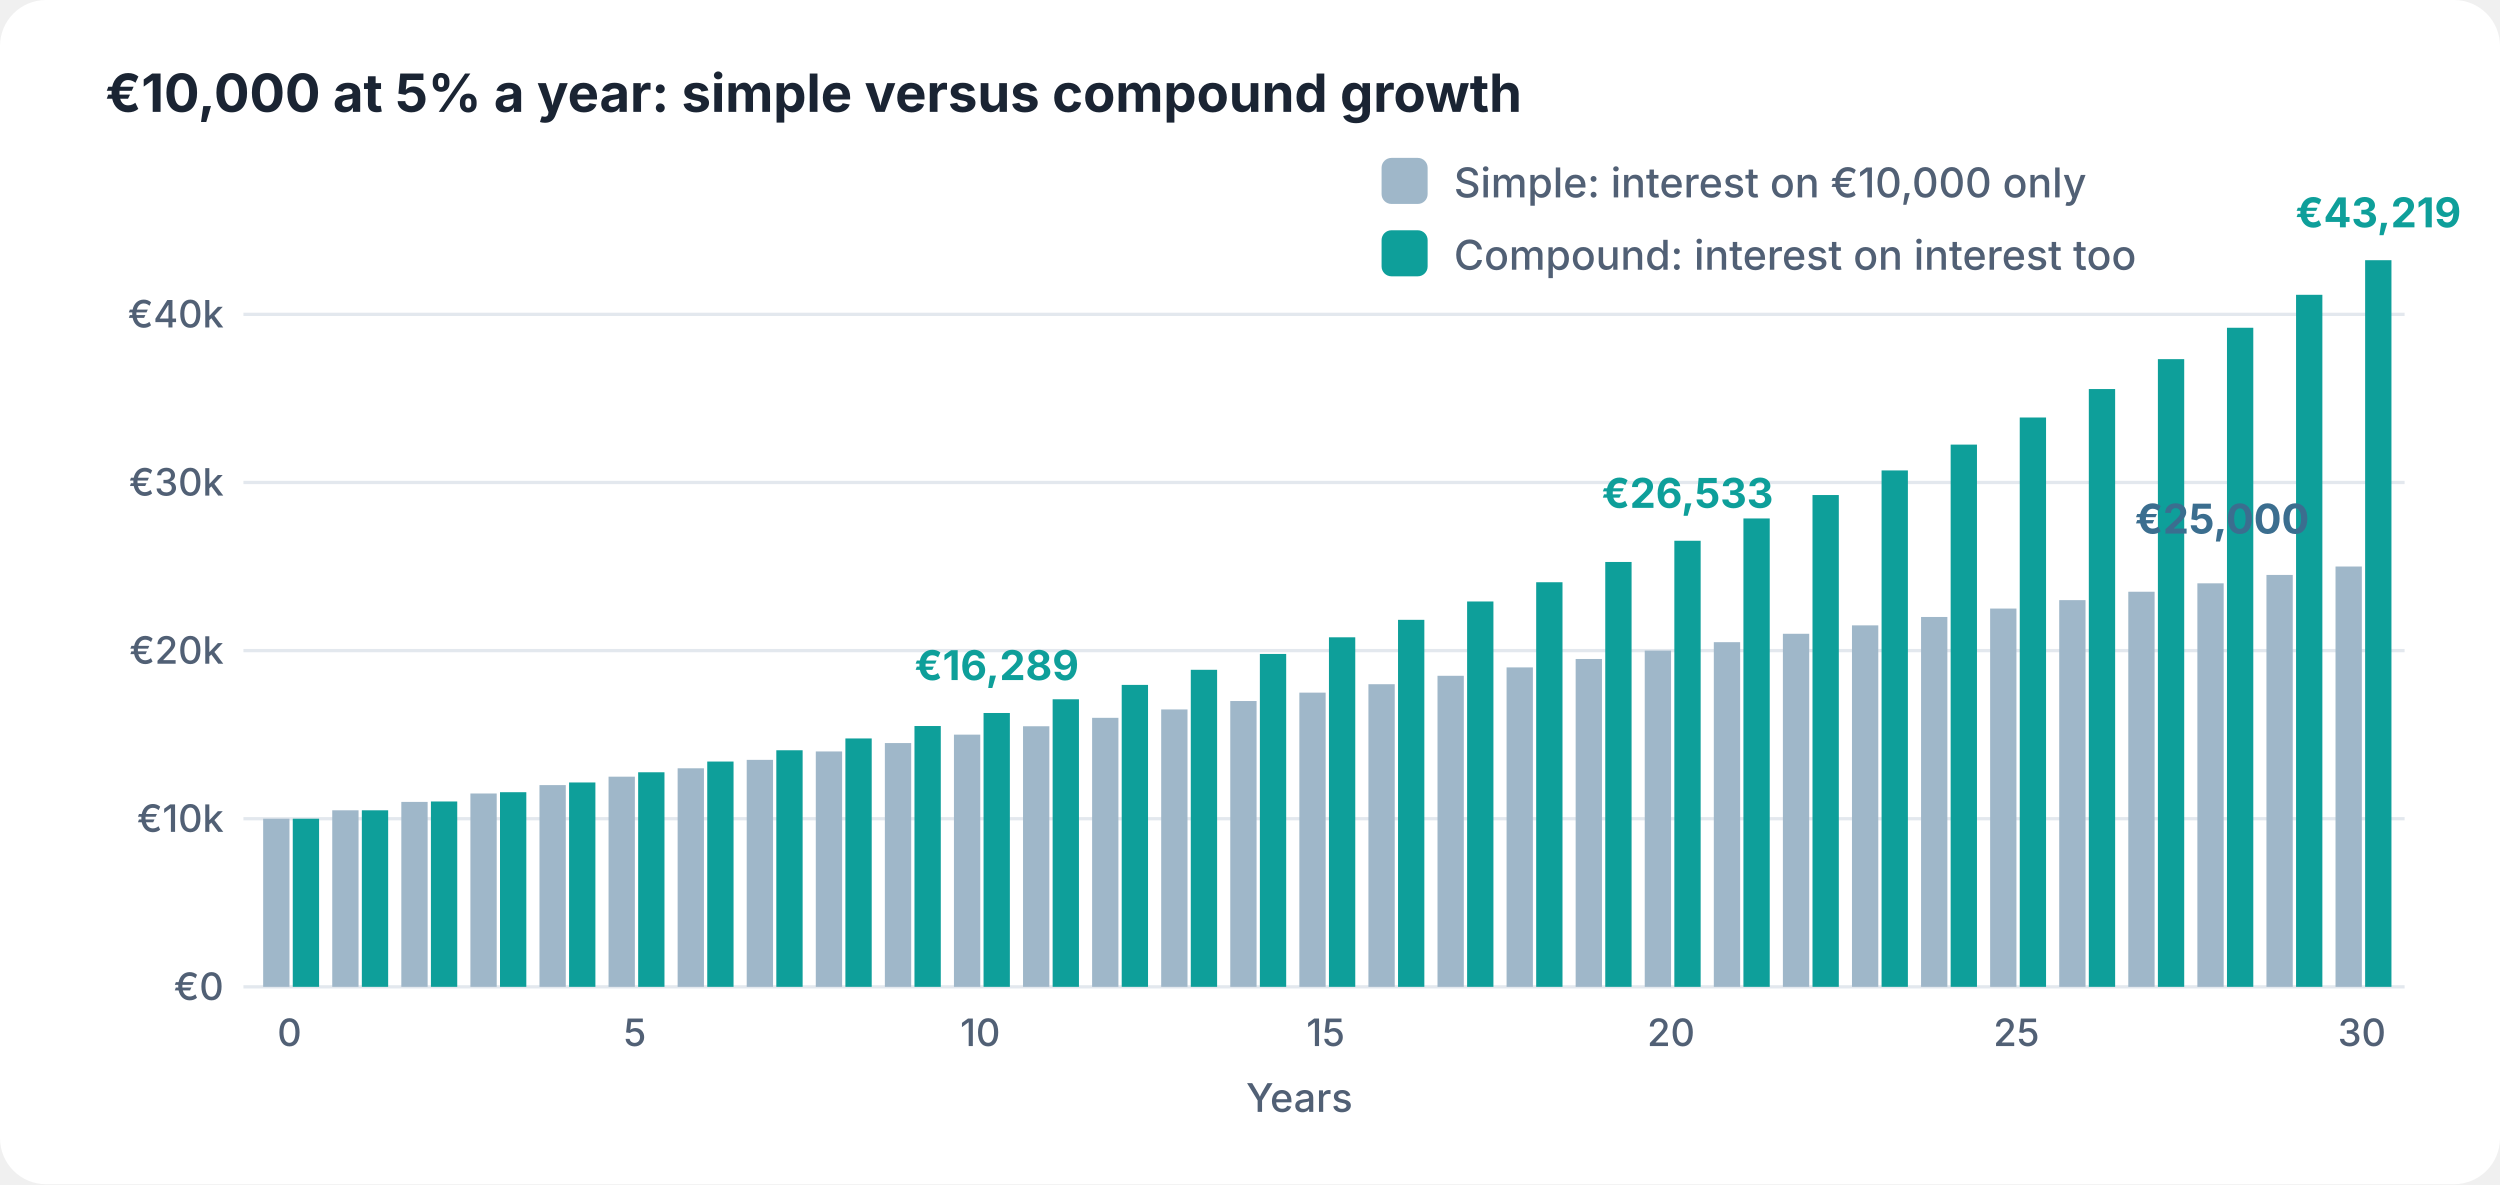
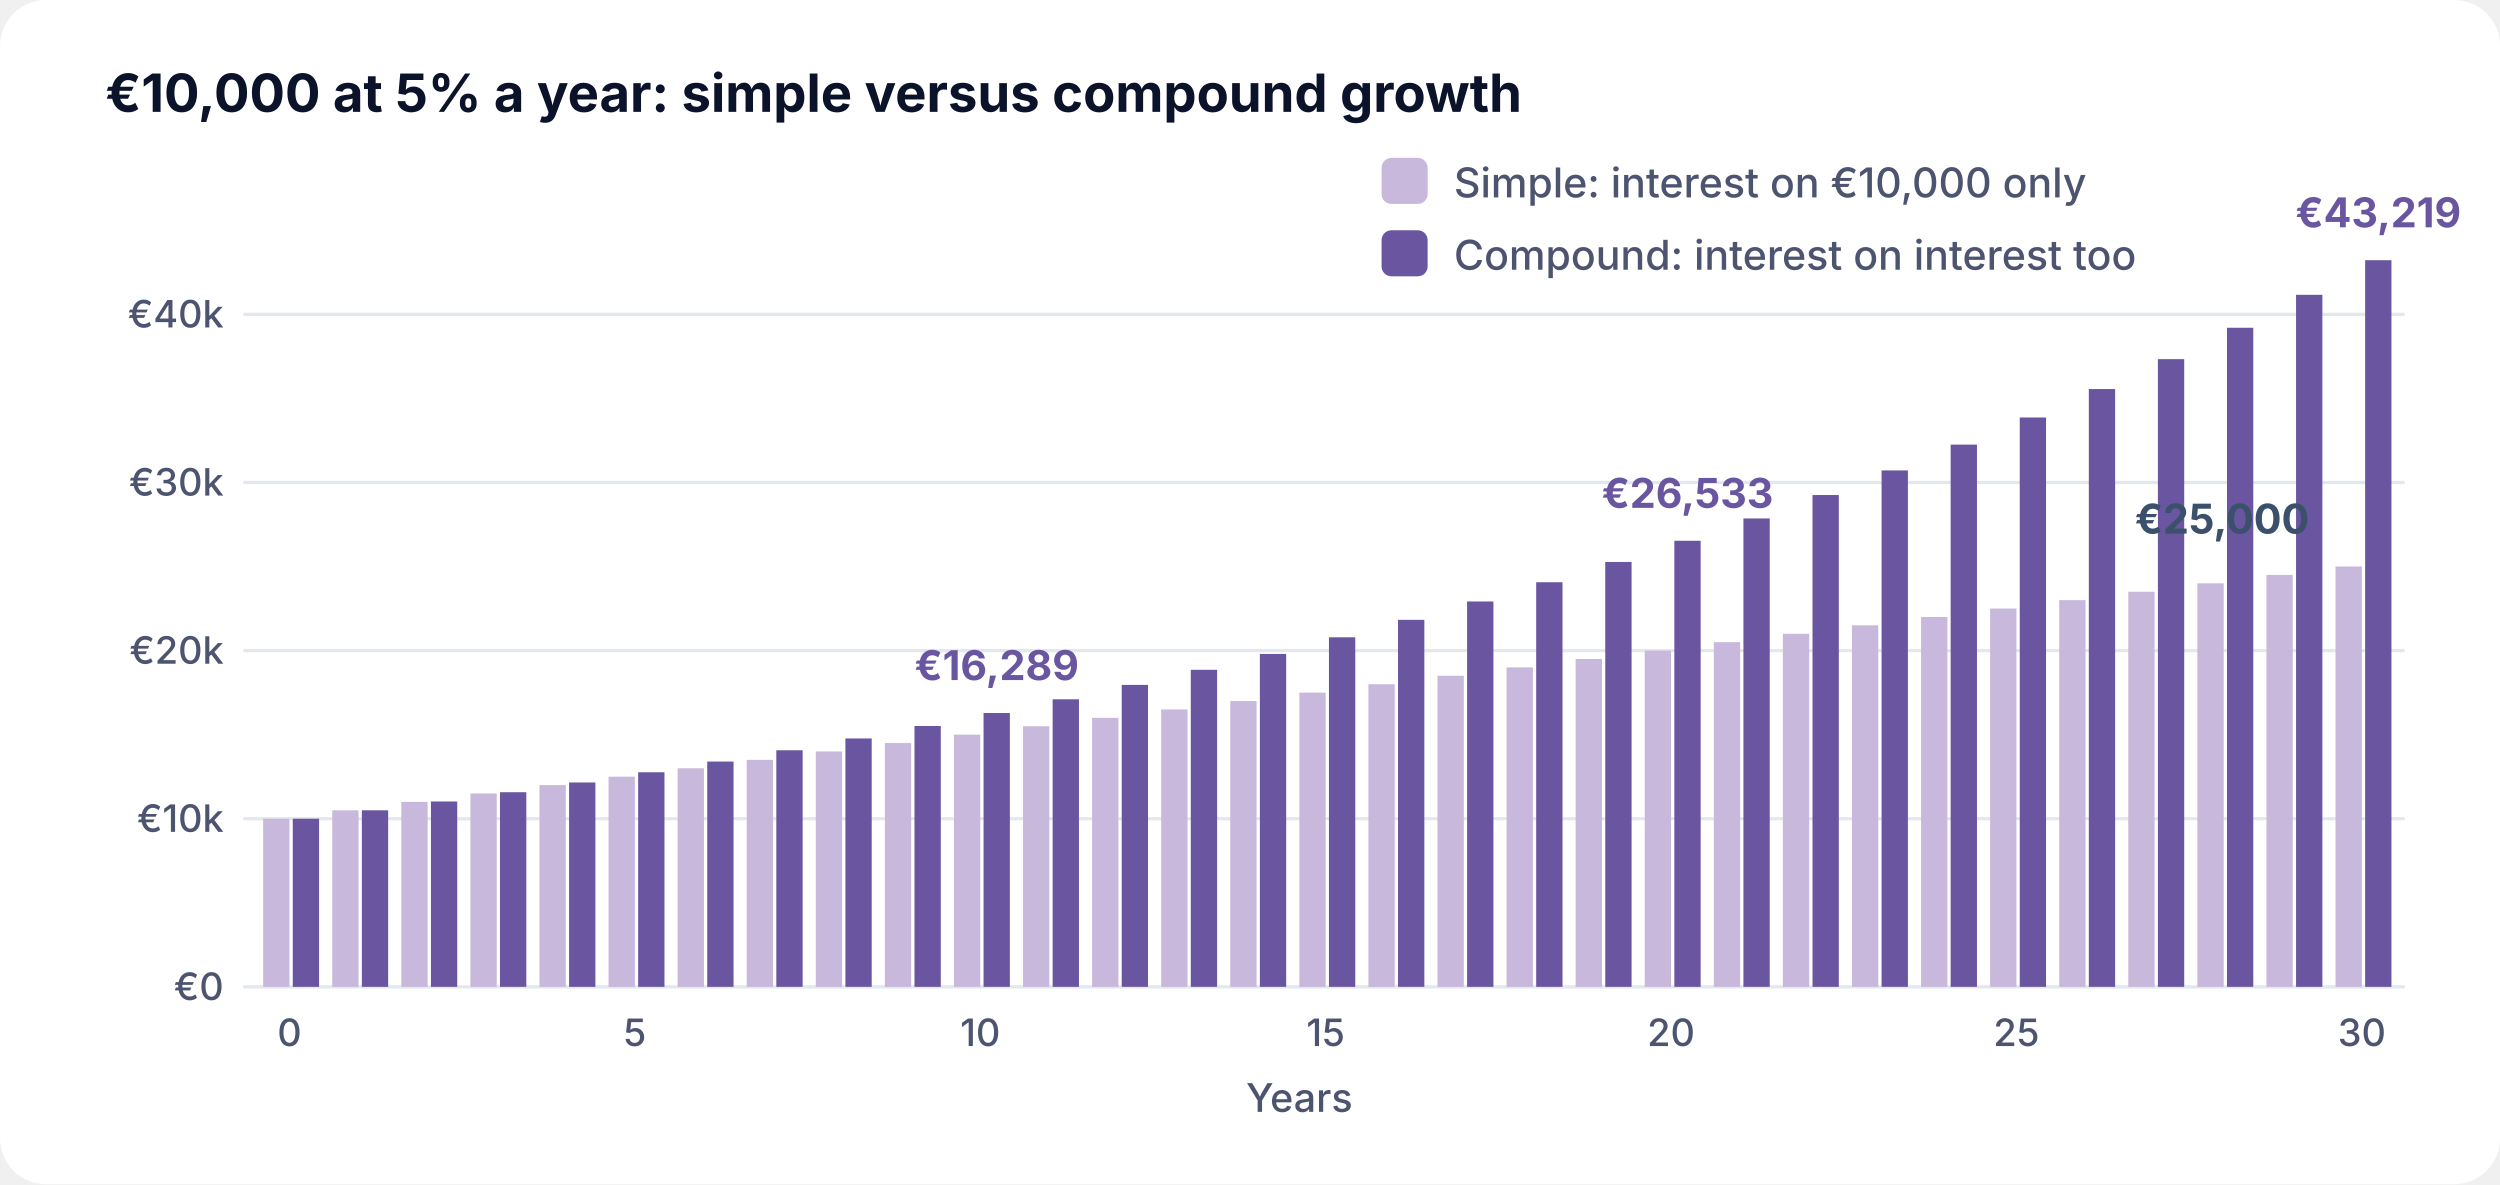
<svg xmlns="http://www.w3.org/2000/svg" viewBox="0 0 760 360" role="img" aria-label="Animation: €10,000 growing at 5% a year for 30 years; simple growth reaches €25,000, compound growth about €16,289 after 10 years, €26,533 after 20 and €43,219 after 30" font-family="Inter, system-ui, -apple-system, 'Segoe UI', sans-serif" class="anim-svg anim-compound-growth">
  <style>.cg-bar{transform-box:fill-box;transform-origin:50% 100%}@keyframes cg-grow{from{transform:scaleY(0)}to{transform:scaleY(1)}}@keyframes cg-fade{from{opacity:0}to{opacity:1}}.anim-armed .cg-bar{animation:cg-grow 0.3s ease-out both}.anim-armed .cg-lab{animation:cg-fade .4s ease-out both}</style>
  <rect width="760" height="360" rx="14" fill="#ffffff" />
-   <text x="32" y="34" font-size="16" font-weight="700" fill="#1a2433" text-anchor="start">€10,000 at 5% a year: simple versus compound growth</text>
-   <rect x="420" y="48" width="14" height="14" rx="3" fill="#9FB7C9" />
-   <text x="442" y="60" font-size="12.5" font-weight="500" fill="#516075" text-anchor="start">Simple: interest on €10,000 only</text>
-   <rect x="420" y="70" width="14" height="14" rx="3" fill="#0E9F9A" />
-   <text x="442" y="82" font-size="12.5" font-weight="500" fill="#516075" text-anchor="start">Compound: interest on interest too</text>
+   <text x="32" y="34" font-size="16" font-weight="700" fill="#0B132B" text-anchor="start">€10,000 at 5% a year: simple versus compound growth</text>
+   <rect x="420" y="48" width="14" height="14" rx="3" fill="#C8B8DB" />
+   <text x="442" y="60" font-size="12.5" font-weight="500" fill="#4D5470" text-anchor="start">Simple: interest on €10,000 only</text>
+   <rect x="420" y="70" width="14" height="14" rx="3" fill="#6A55A0" />
+   <text x="442" y="82" font-size="12.5" font-weight="500" fill="#4D5470" text-anchor="start">Compound: interest on interest too</text>
  <line x1="74" x2="731" y1="300" y2="300" stroke="#e3e8ee" />
-   <text x="68" y="304" font-size="11.5" font-weight="500" fill="#516075" text-anchor="end">€0</text>
+   <text x="68" y="304" font-size="11.5" font-weight="500" fill="#4D5470" text-anchor="end">€0</text>
  <line x1="74" x2="731" y1="248.89" y2="248.89" stroke="#e3e8ee" />
-   <text x="68" y="252.89" font-size="11.5" font-weight="500" fill="#516075" text-anchor="end">€10k</text>
+   <text x="68" y="252.89" font-size="11.5" font-weight="500" fill="#4D5470" text-anchor="end">€10k</text>
  <line x1="74" x2="731" y1="197.78" y2="197.78" stroke="#e3e8ee" />
-   <text x="68" y="201.78" font-size="11.5" font-weight="500" fill="#516075" text-anchor="end">€20k</text>
+   <text x="68" y="201.78" font-size="11.5" font-weight="500" fill="#4D5470" text-anchor="end">€20k</text>
  <line x1="74" x2="731" y1="146.67" y2="146.67" stroke="#e3e8ee" />
-   <text x="68" y="150.67" font-size="11.5" font-weight="500" fill="#516075" text-anchor="end">€30k</text>
+   <text x="68" y="150.67" font-size="11.5" font-weight="500" fill="#4D5470" text-anchor="end">€30k</text>
  <line x1="74" x2="731" y1="95.56" y2="95.56" stroke="#e3e8ee" />
-   <text x="68" y="99.56" font-size="11.5" font-weight="500" fill="#516075" text-anchor="end">€40k</text>
-   <rect class="cg-bar" style="animation-delay:0.3s" x="80" y="248.89" width="8" height="51.11" fill="#9FB7C9" />
-   <rect class="cg-bar" style="animation-delay:0.3s" x="89" y="248.89" width="8" height="51.11" fill="#0E9F9A" />
-   <text x="88" y="318" font-size="11.5" font-weight="500" fill="#516075" text-anchor="middle">0</text>
-   <rect class="cg-bar" style="animation-delay:0.49s" x="101" y="246.33" width="8" height="53.67" fill="#9FB7C9" />
-   <rect class="cg-bar" style="animation-delay:0.49s" x="110" y="246.33" width="8" height="53.67" fill="#0E9F9A" />
-   <rect class="cg-bar" style="animation-delay:0.68s" x="122" y="243.78" width="8" height="56.22" fill="#9FB7C9" />
-   <rect class="cg-bar" style="animation-delay:0.68s" x="131" y="243.65" width="8" height="56.35" fill="#0E9F9A" />
-   <rect class="cg-bar" style="animation-delay:0.87s" x="143" y="241.22" width="8" height="58.78" fill="#9FB7C9" />
-   <rect class="cg-bar" style="animation-delay:0.87s" x="152" y="240.83" width="8" height="59.17" fill="#0E9F9A" />
-   <rect class="cg-bar" style="animation-delay:1.06s" x="164" y="238.67" width="8" height="61.33" fill="#9FB7C9" />
-   <rect class="cg-bar" style="animation-delay:1.06s" x="173" y="237.87" width="8" height="62.13" fill="#0E9F9A" />
-   <rect class="cg-bar" style="animation-delay:1.25s" x="185" y="236.11" width="8" height="63.89" fill="#9FB7C9" />
-   <rect class="cg-bar" style="animation-delay:1.25s" x="194" y="234.77" width="8" height="65.23" fill="#0E9F9A" />
-   <text x="193" y="318" font-size="11.5" font-weight="500" fill="#516075" text-anchor="middle">5</text>
-   <rect class="cg-bar" style="animation-delay:1.44s" x="206" y="233.56" width="8" height="66.44" fill="#9FB7C9" />
-   <rect class="cg-bar" style="animation-delay:1.44s" x="215" y="231.51" width="8" height="68.49" fill="#0E9F9A" />
-   <rect class="cg-bar" style="animation-delay:1.63s" x="227" y="231" width="8" height="69" fill="#9FB7C9" />
-   <rect class="cg-bar" style="animation-delay:1.63s" x="236" y="228.08" width="8" height="71.92" fill="#0E9F9A" />
-   <rect class="cg-bar" style="animation-delay:1.82s" x="248" y="228.44" width="8" height="71.56" fill="#9FB7C9" />
-   <rect class="cg-bar" style="animation-delay:1.82s" x="257" y="224.49" width="8" height="75.51" fill="#0E9F9A" />
-   <rect class="cg-bar" style="animation-delay:2.01s" x="269" y="225.89" width="8" height="74.11" fill="#9FB7C9" />
-   <rect class="cg-bar" style="animation-delay:2.01s" x="278" y="220.71" width="8" height="79.29" fill="#0E9F9A" />
-   <rect class="cg-bar" style="animation-delay:2.2s" x="290" y="223.33" width="8" height="76.67" fill="#9FB7C9" />
-   <rect class="cg-bar" style="animation-delay:2.2s" x="299" y="216.75" width="8" height="83.25" fill="#0E9F9A" />
-   <text x="298" y="318" font-size="11.5" font-weight="500" fill="#516075" text-anchor="middle">10</text>
-   <rect class="cg-bar" style="animation-delay:2.39s" x="311" y="220.78" width="8" height="79.22" fill="#9FB7C9" />
-   <rect class="cg-bar" style="animation-delay:2.39s" x="320" y="212.58" width="8" height="87.42" fill="#0E9F9A" />
-   <rect class="cg-bar" style="animation-delay:2.58s" x="332" y="218.22" width="8" height="81.78" fill="#9FB7C9" />
-   <rect class="cg-bar" style="animation-delay:2.58s" x="341" y="208.21" width="8" height="91.79" fill="#0E9F9A" />
-   <rect class="cg-bar" style="animation-delay:2.77s" x="353" y="215.67" width="8" height="84.33" fill="#9FB7C9" />
-   <rect class="cg-bar" style="animation-delay:2.77s" x="362" y="203.62" width="8" height="96.38" fill="#0E9F9A" />
-   <rect class="cg-bar" style="animation-delay:2.96s" x="374" y="213.11" width="8" height="86.89" fill="#9FB7C9" />
-   <rect class="cg-bar" style="animation-delay:2.96s" x="383" y="198.8" width="8" height="101.2" fill="#0E9F9A" />
-   <rect class="cg-bar" style="animation-delay:3.15s" x="395" y="210.56" width="8" height="89.44" fill="#9FB7C9" />
-   <rect class="cg-bar" style="animation-delay:3.15s" x="404" y="193.74" width="8" height="106.26" fill="#0E9F9A" />
-   <text x="403" y="318" font-size="11.5" font-weight="500" fill="#516075" text-anchor="middle">15</text>
-   <rect class="cg-bar" style="animation-delay:3.34s" x="416" y="208" width="8" height="92" fill="#9FB7C9" />
-   <rect class="cg-bar" style="animation-delay:3.34s" x="425" y="188.43" width="8" height="111.57" fill="#0E9F9A" />
-   <rect class="cg-bar" style="animation-delay:3.53s" x="437" y="205.44" width="8" height="94.56" fill="#9FB7C9" />
-   <rect class="cg-bar" style="animation-delay:3.53s" x="446" y="182.85" width="8" height="117.15" fill="#0E9F9A" />
-   <rect class="cg-bar" style="animation-delay:3.72s" x="458" y="202.89" width="8" height="97.11" fill="#9FB7C9" />
-   <rect class="cg-bar" style="animation-delay:3.72s" x="467" y="177" width="8" height="123" fill="#0E9F9A" />
-   <rect class="cg-bar" style="animation-delay:3.91s" x="479" y="200.33" width="8" height="99.67" fill="#9FB7C9" />
-   <rect class="cg-bar" style="animation-delay:3.91s" x="488" y="170.84" width="8" height="129.16" fill="#0E9F9A" />
-   <rect class="cg-bar" style="animation-delay:4.1s" x="500" y="197.78" width="8" height="102.22" fill="#9FB7C9" />
-   <rect class="cg-bar" style="animation-delay:4.1s" x="509" y="164.39" width="8" height="135.61" fill="#0E9F9A" />
-   <text x="508" y="318" font-size="11.5" font-weight="500" fill="#516075" text-anchor="middle">20</text>
-   <rect class="cg-bar" style="animation-delay:4.29s" x="521" y="195.22" width="8" height="104.78" fill="#9FB7C9" />
-   <rect class="cg-bar" style="animation-delay:4.29s" x="530" y="157.61" width="8" height="142.39" fill="#0E9F9A" />
-   <rect class="cg-bar" style="animation-delay:4.48s" x="542" y="192.67" width="8" height="107.33" fill="#9FB7C9" />
-   <rect class="cg-bar" style="animation-delay:4.48s" x="551" y="150.49" width="8" height="149.51" fill="#0E9F9A" />
-   <rect class="cg-bar" style="animation-delay:4.67s" x="563" y="190.11" width="8" height="109.89" fill="#9FB7C9" />
-   <rect class="cg-bar" style="animation-delay:4.67s" x="572" y="143.01" width="8" height="156.99" fill="#0E9F9A" />
-   <rect class="cg-bar" style="animation-delay:4.86s" x="584" y="187.56" width="8" height="112.44" fill="#9FB7C9" />
-   <rect class="cg-bar" style="animation-delay:4.86s" x="593" y="135.16" width="8" height="164.84" fill="#0E9F9A" />
-   <rect class="cg-bar" style="animation-delay:5.05s" x="605" y="185" width="8" height="115" fill="#9FB7C9" />
-   <rect class="cg-bar" style="animation-delay:5.05s" x="614" y="126.92" width="8" height="173.08" fill="#0E9F9A" />
-   <text x="613" y="318" font-size="11.5" font-weight="500" fill="#516075" text-anchor="middle">25</text>
-   <rect class="cg-bar" style="animation-delay:5.24s" x="626" y="182.44" width="8" height="117.56" fill="#9FB7C9" />
-   <rect class="cg-bar" style="animation-delay:5.24s" x="635" y="118.27" width="8" height="181.73" fill="#0E9F9A" />
-   <rect class="cg-bar" style="animation-delay:5.43s" x="647" y="179.89" width="8" height="120.11" fill="#9FB7C9" />
-   <rect class="cg-bar" style="animation-delay:5.43s" x="656" y="109.18" width="8" height="190.82" fill="#0E9F9A" />
-   <rect class="cg-bar" style="animation-delay:5.62s" x="668" y="177.33" width="8" height="122.67" fill="#9FB7C9" />
-   <rect class="cg-bar" style="animation-delay:5.62s" x="677" y="99.64" width="8" height="200.36" fill="#0E9F9A" />
-   <rect class="cg-bar" style="animation-delay:5.81s" x="689" y="174.78" width="8" height="125.22" fill="#9FB7C9" />
-   <rect class="cg-bar" style="animation-delay:5.81s" x="698" y="89.62" width="8" height="210.38" fill="#0E9F9A" />
-   <rect class="cg-bar" style="animation-delay:6s" x="710" y="172.22" width="8" height="127.78" fill="#9FB7C9" />
-   <rect class="cg-bar" style="animation-delay:6s" x="719" y="79.1" width="8" height="220.9" fill="#0E9F9A" />
-   <text x="718" y="318" font-size="11.5" font-weight="500" fill="#516075" text-anchor="middle">30</text>
-   <text x="395" y="338" font-size="12" font-weight="500" fill="#516075" text-anchor="middle">Years</text>
+   <text x="68" y="99.56" font-size="11.5" font-weight="500" fill="#4D5470" text-anchor="end">€40k</text>
+   <rect class="cg-bar" style="animation-delay:0.3s" x="80" y="248.89" width="8" height="51.11" fill="#C8B8DB" />
+   <rect class="cg-bar" style="animation-delay:0.3s" x="89" y="248.89" width="8" height="51.11" fill="#6A55A0" />
+   <text x="88" y="318" font-size="11.5" font-weight="500" fill="#4D5470" text-anchor="middle">0</text>
+   <rect class="cg-bar" style="animation-delay:0.49s" x="101" y="246.33" width="8" height="53.67" fill="#C8B8DB" />
+   <rect class="cg-bar" style="animation-delay:0.49s" x="110" y="246.33" width="8" height="53.67" fill="#6A55A0" />
+   <rect class="cg-bar" style="animation-delay:0.68s" x="122" y="243.78" width="8" height="56.22" fill="#C8B8DB" />
+   <rect class="cg-bar" style="animation-delay:0.68s" x="131" y="243.65" width="8" height="56.35" fill="#6A55A0" />
+   <rect class="cg-bar" style="animation-delay:0.87s" x="143" y="241.22" width="8" height="58.78" fill="#C8B8DB" />
+   <rect class="cg-bar" style="animation-delay:0.87s" x="152" y="240.83" width="8" height="59.17" fill="#6A55A0" />
+   <rect class="cg-bar" style="animation-delay:1.06s" x="164" y="238.67" width="8" height="61.33" fill="#C8B8DB" />
+   <rect class="cg-bar" style="animation-delay:1.06s" x="173" y="237.87" width="8" height="62.13" fill="#6A55A0" />
+   <rect class="cg-bar" style="animation-delay:1.25s" x="185" y="236.11" width="8" height="63.89" fill="#C8B8DB" />
+   <rect class="cg-bar" style="animation-delay:1.25s" x="194" y="234.77" width="8" height="65.23" fill="#6A55A0" />
+   <text x="193" y="318" font-size="11.5" font-weight="500" fill="#4D5470" text-anchor="middle">5</text>
+   <rect class="cg-bar" style="animation-delay:1.44s" x="206" y="233.56" width="8" height="66.44" fill="#C8B8DB" />
+   <rect class="cg-bar" style="animation-delay:1.44s" x="215" y="231.51" width="8" height="68.49" fill="#6A55A0" />
+   <rect class="cg-bar" style="animation-delay:1.63s" x="227" y="231" width="8" height="69" fill="#C8B8DB" />
+   <rect class="cg-bar" style="animation-delay:1.63s" x="236" y="228.08" width="8" height="71.92" fill="#6A55A0" />
+   <rect class="cg-bar" style="animation-delay:1.82s" x="248" y="228.44" width="8" height="71.56" fill="#C8B8DB" />
+   <rect class="cg-bar" style="animation-delay:1.82s" x="257" y="224.49" width="8" height="75.51" fill="#6A55A0" />
+   <rect class="cg-bar" style="animation-delay:2.01s" x="269" y="225.89" width="8" height="74.11" fill="#C8B8DB" />
+   <rect class="cg-bar" style="animation-delay:2.01s" x="278" y="220.71" width="8" height="79.29" fill="#6A55A0" />
+   <rect class="cg-bar" style="animation-delay:2.2s" x="290" y="223.33" width="8" height="76.67" fill="#C8B8DB" />
+   <rect class="cg-bar" style="animation-delay:2.2s" x="299" y="216.75" width="8" height="83.25" fill="#6A55A0" />
+   <text x="298" y="318" font-size="11.5" font-weight="500" fill="#4D5470" text-anchor="middle">10</text>
+   <rect class="cg-bar" style="animation-delay:2.39s" x="311" y="220.78" width="8" height="79.22" fill="#C8B8DB" />
+   <rect class="cg-bar" style="animation-delay:2.39s" x="320" y="212.58" width="8" height="87.42" fill="#6A55A0" />
+   <rect class="cg-bar" style="animation-delay:2.58s" x="332" y="218.22" width="8" height="81.78" fill="#C8B8DB" />
+   <rect class="cg-bar" style="animation-delay:2.58s" x="341" y="208.21" width="8" height="91.79" fill="#6A55A0" />
+   <rect class="cg-bar" style="animation-delay:2.77s" x="353" y="215.67" width="8" height="84.33" fill="#C8B8DB" />
+   <rect class="cg-bar" style="animation-delay:2.77s" x="362" y="203.62" width="8" height="96.38" fill="#6A55A0" />
+   <rect class="cg-bar" style="animation-delay:2.96s" x="374" y="213.11" width="8" height="86.89" fill="#C8B8DB" />
+   <rect class="cg-bar" style="animation-delay:2.96s" x="383" y="198.8" width="8" height="101.2" fill="#6A55A0" />
+   <rect class="cg-bar" style="animation-delay:3.15s" x="395" y="210.56" width="8" height="89.44" fill="#C8B8DB" />
+   <rect class="cg-bar" style="animation-delay:3.15s" x="404" y="193.74" width="8" height="106.26" fill="#6A55A0" />
+   <text x="403" y="318" font-size="11.5" font-weight="500" fill="#4D5470" text-anchor="middle">15</text>
+   <rect class="cg-bar" style="animation-delay:3.34s" x="416" y="208" width="8" height="92" fill="#C8B8DB" />
+   <rect class="cg-bar" style="animation-delay:3.34s" x="425" y="188.43" width="8" height="111.57" fill="#6A55A0" />
+   <rect class="cg-bar" style="animation-delay:3.53s" x="437" y="205.44" width="8" height="94.56" fill="#C8B8DB" />
+   <rect class="cg-bar" style="animation-delay:3.53s" x="446" y="182.85" width="8" height="117.15" fill="#6A55A0" />
+   <rect class="cg-bar" style="animation-delay:3.72s" x="458" y="202.89" width="8" height="97.11" fill="#C8B8DB" />
+   <rect class="cg-bar" style="animation-delay:3.72s" x="467" y="177" width="8" height="123" fill="#6A55A0" />
+   <rect class="cg-bar" style="animation-delay:3.91s" x="479" y="200.33" width="8" height="99.67" fill="#C8B8DB" />
+   <rect class="cg-bar" style="animation-delay:3.91s" x="488" y="170.84" width="8" height="129.16" fill="#6A55A0" />
+   <rect class="cg-bar" style="animation-delay:4.1s" x="500" y="197.78" width="8" height="102.22" fill="#C8B8DB" />
+   <rect class="cg-bar" style="animation-delay:4.1s" x="509" y="164.39" width="8" height="135.61" fill="#6A55A0" />
+   <text x="508" y="318" font-size="11.5" font-weight="500" fill="#4D5470" text-anchor="middle">20</text>
+   <rect class="cg-bar" style="animation-delay:4.29s" x="521" y="195.22" width="8" height="104.78" fill="#C8B8DB" />
+   <rect class="cg-bar" style="animation-delay:4.29s" x="530" y="157.61" width="8" height="142.39" fill="#6A55A0" />
+   <rect class="cg-bar" style="animation-delay:4.48s" x="542" y="192.67" width="8" height="107.33" fill="#C8B8DB" />
+   <rect class="cg-bar" style="animation-delay:4.48s" x="551" y="150.49" width="8" height="149.51" fill="#6A55A0" />
+   <rect class="cg-bar" style="animation-delay:4.67s" x="563" y="190.11" width="8" height="109.89" fill="#C8B8DB" />
+   <rect class="cg-bar" style="animation-delay:4.67s" x="572" y="143.01" width="8" height="156.99" fill="#6A55A0" />
+   <rect class="cg-bar" style="animation-delay:4.86s" x="584" y="187.56" width="8" height="112.44" fill="#C8B8DB" />
+   <rect class="cg-bar" style="animation-delay:4.86s" x="593" y="135.16" width="8" height="164.84" fill="#6A55A0" />
+   <rect class="cg-bar" style="animation-delay:5.05s" x="605" y="185" width="8" height="115" fill="#C8B8DB" />
+   <rect class="cg-bar" style="animation-delay:5.05s" x="614" y="126.92" width="8" height="173.08" fill="#6A55A0" />
+   <text x="613" y="318" font-size="11.5" font-weight="500" fill="#4D5470" text-anchor="middle">25</text>
+   <rect class="cg-bar" style="animation-delay:5.24s" x="626" y="182.44" width="8" height="117.56" fill="#C8B8DB" />
+   <rect class="cg-bar" style="animation-delay:5.24s" x="635" y="118.27" width="8" height="181.73" fill="#6A55A0" />
+   <rect class="cg-bar" style="animation-delay:5.43s" x="647" y="179.89" width="8" height="120.11" fill="#C8B8DB" />
+   <rect class="cg-bar" style="animation-delay:5.43s" x="656" y="109.18" width="8" height="190.82" fill="#6A55A0" />
+   <rect class="cg-bar" style="animation-delay:5.62s" x="668" y="177.33" width="8" height="122.67" fill="#C8B8DB" />
+   <rect class="cg-bar" style="animation-delay:5.62s" x="677" y="99.64" width="8" height="200.36" fill="#6A55A0" />
+   <rect class="cg-bar" style="animation-delay:5.81s" x="689" y="174.78" width="8" height="125.22" fill="#C8B8DB" />
+   <rect class="cg-bar" style="animation-delay:5.81s" x="698" y="89.62" width="8" height="210.38" fill="#6A55A0" />
+   <rect class="cg-bar" style="animation-delay:6s" x="710" y="172.22" width="8" height="127.78" fill="#C8B8DB" />
+   <rect class="cg-bar" style="animation-delay:6s" x="719" y="79.1" width="8" height="220.9" fill="#6A55A0" />
+   <text x="718" y="318" font-size="11.5" font-weight="500" fill="#4D5470" text-anchor="middle">30</text>
+   <text x="395" y="338" font-size="12" font-weight="500" fill="#4D5470" text-anchor="middle">Years</text>
  <g class="cg-lab" style="animation-delay:2.5s">
-     <text x="303" y="206.75" font-size="12.5" font-weight="700" fill="#0E9F9A" text-anchor="middle">€16,289</text>
+     <text x="303" y="206.75" font-size="12.5" font-weight="700" fill="#6A55A0" text-anchor="middle">€16,289</text>
  </g>
  <g class="cg-lab" style="animation-delay:4.4s">
-     <text x="513" y="154.39" font-size="12.5" font-weight="700" fill="#0E9F9A" text-anchor="middle">€26,533</text>
+     <text x="513" y="154.39" font-size="12.5" font-weight="700" fill="#6A55A0" text-anchor="middle">€26,533</text>
  </g>
  <g class="cg-lab" style="animation-delay:6.3s">
-     <text x="723" y="69.1" font-size="12.5" font-weight="700" fill="#0E9F9A" text-anchor="middle">€43,219</text>
+     <text x="723" y="69.1" font-size="12.5" font-weight="700" fill="#6A55A0" text-anchor="middle">€43,219</text>
  </g>
  <g class="cg-lab" style="animation-delay:6.3s">
-     <text x="702" y="162.22" font-size="12.5" font-weight="700" fill="#3B6E8F" text-anchor="end">€25,000</text>
+     <text x="702" y="162.22" font-size="12.5" font-weight="700" fill="#3A506B" text-anchor="end">€25,000</text>
  </g>
</svg>
